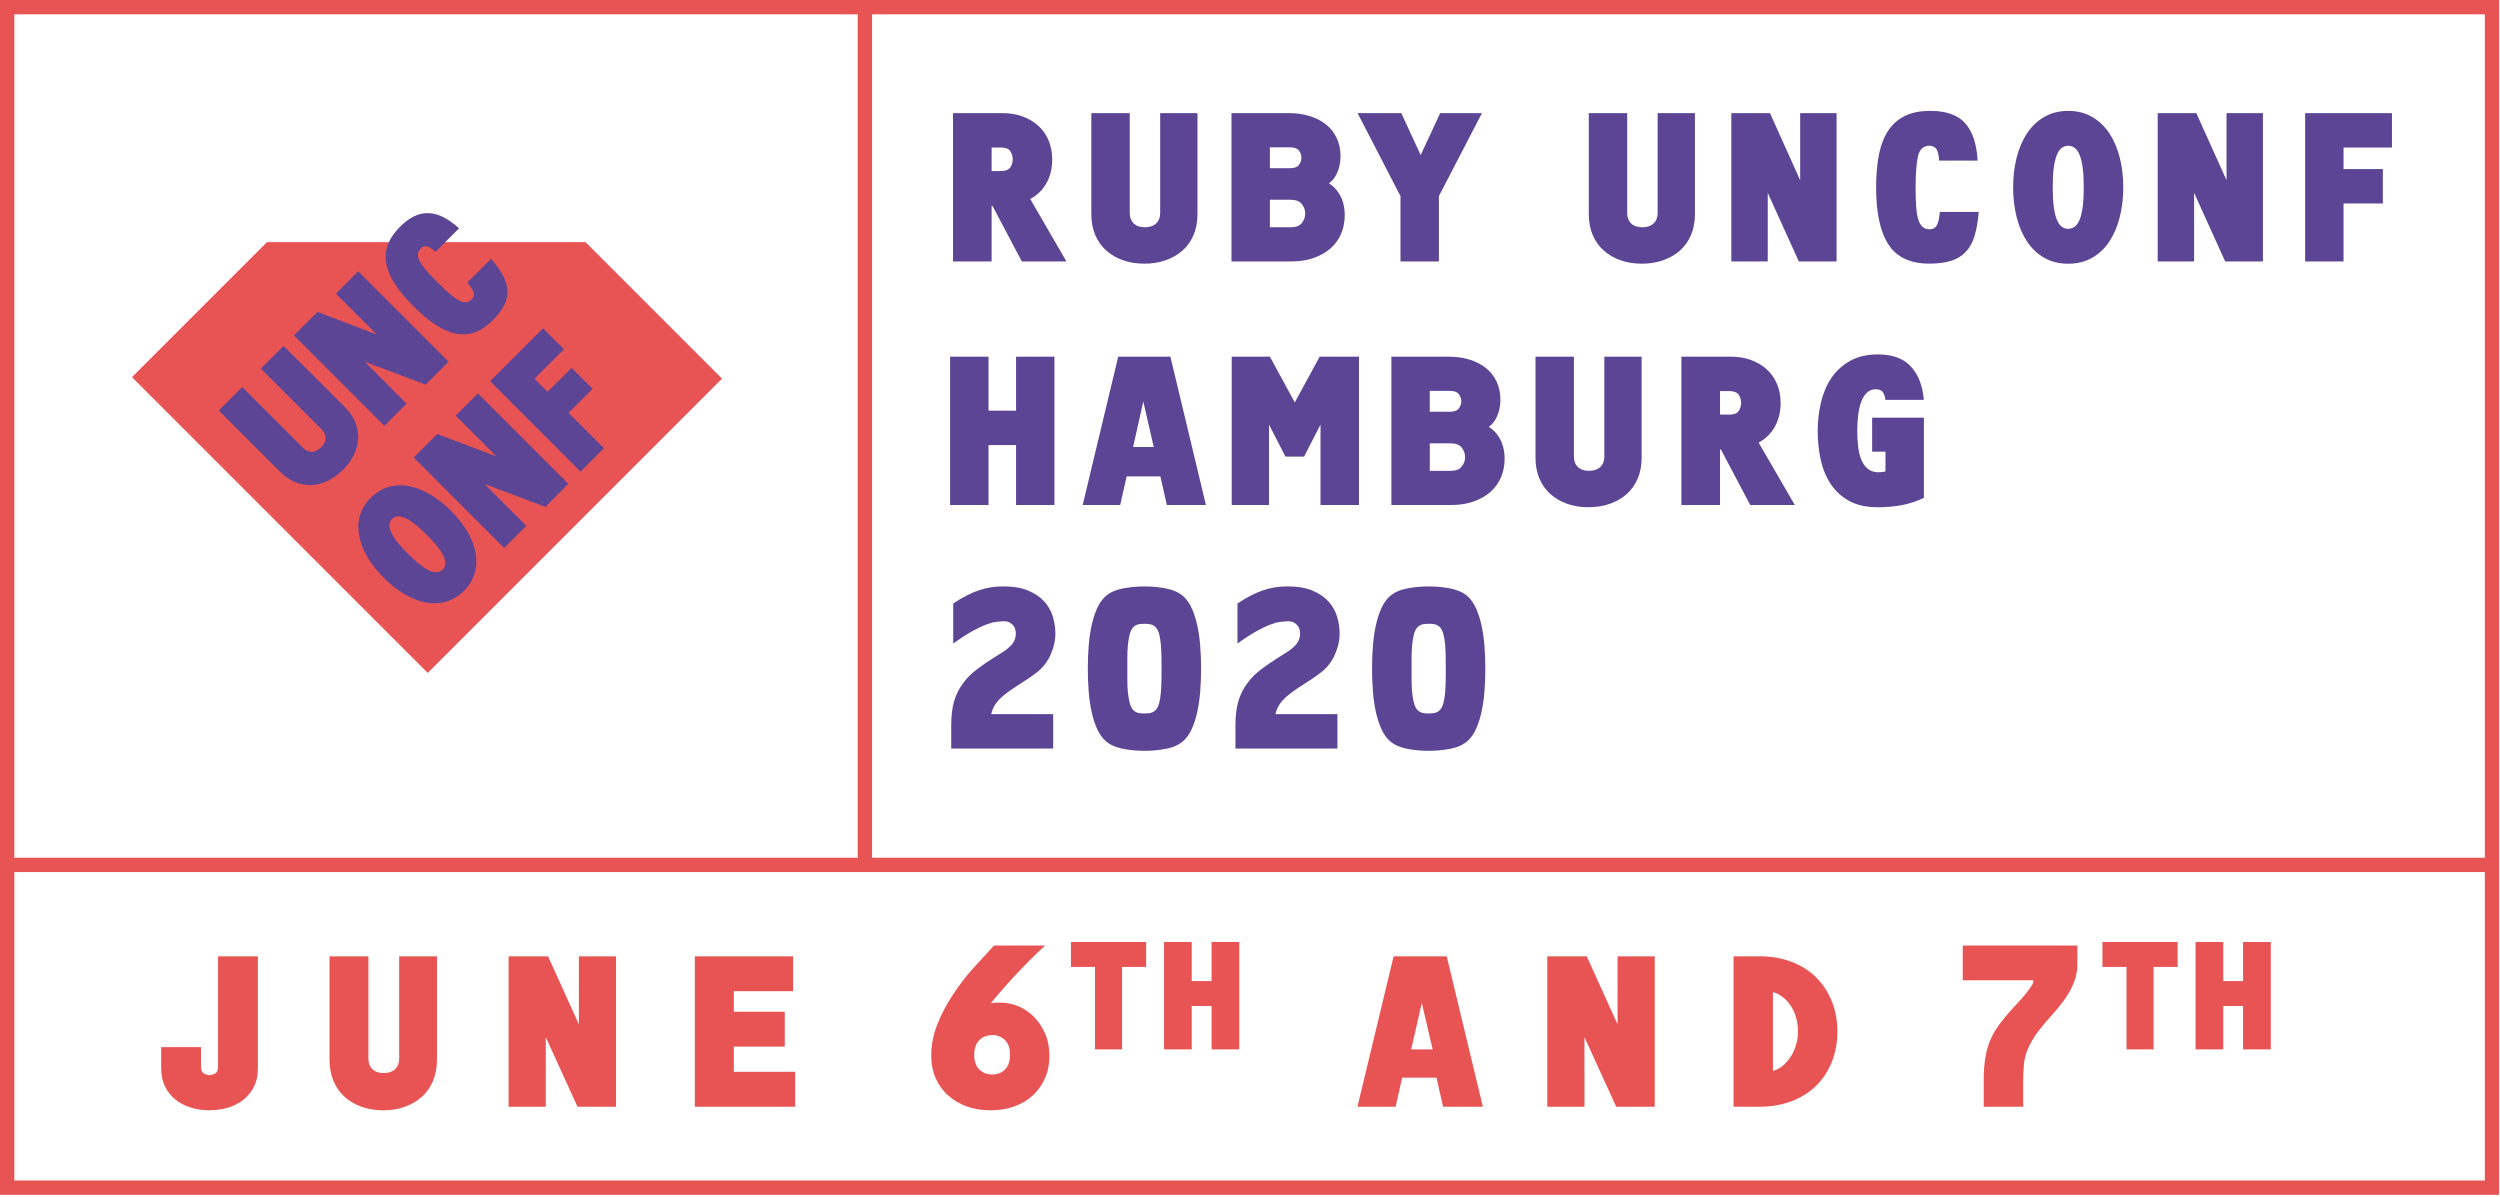
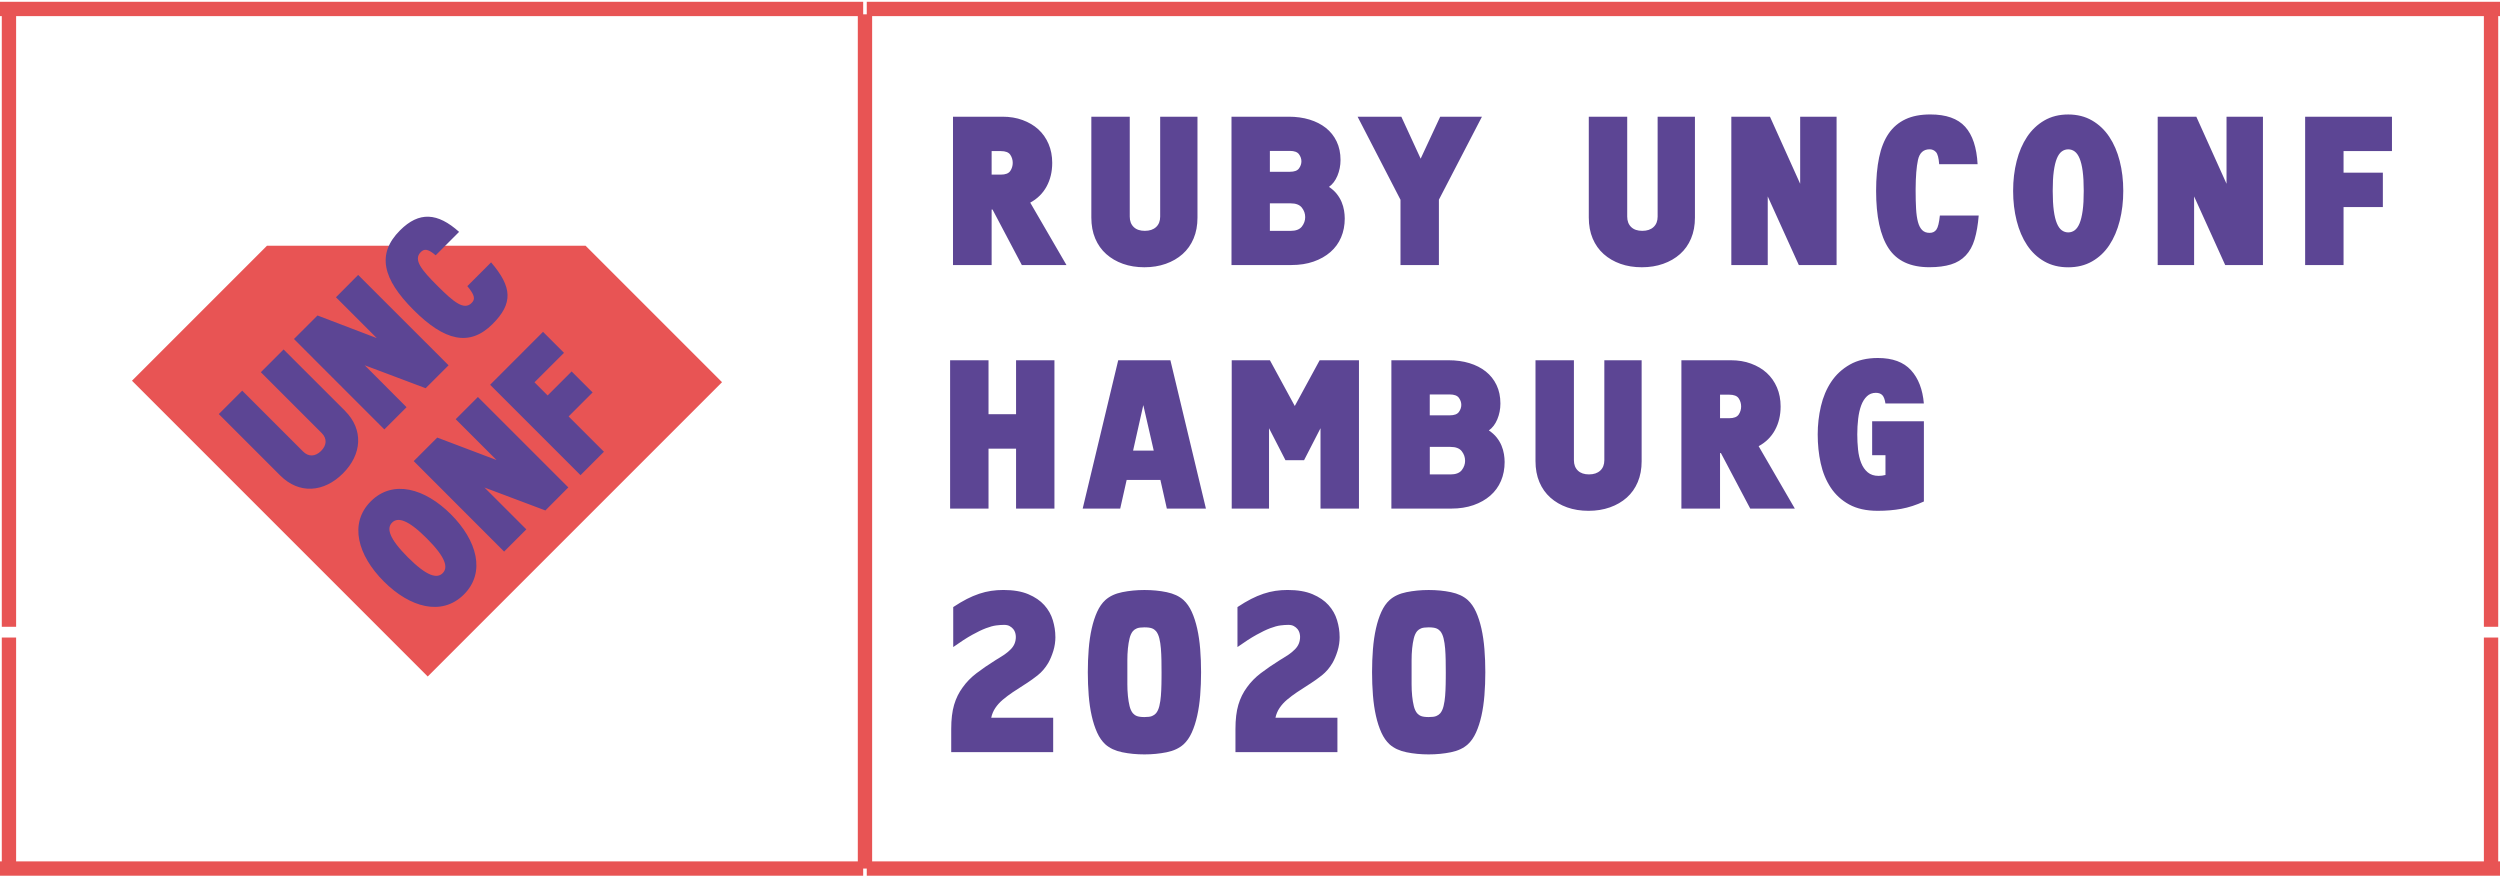
- <svg xmlns="http://www.w3.org/2000/svg" width="698" height="334" fill="none" fill-rule="evenodd">
-   <path d="M0 2h241.48M2 239.48V4m239.48-2h456.28M241.48 239.48V4m454.28 235.48V4M0 241.48h241.48M2 329.6v-86.12m239.48-2h456.28m-2 88.12v-86.12M0 331.6h241.48m0 0h456.28" stroke="#e85454" stroke-width="4" />
-   <path fill="#e85454" d="M74.55 67.6l-37.7 37.7 82.57 82.58 82.17-82.17-38.1-38.1z" />
-   <path d="M125.9 142.6c-7.25-7.25-16.2-9.8-22.37-3.63s-3.63 15.1 3.63 22.37 16.2 9.8 22.37 3.63 3.63-15.1-3.63-22.37zm-6.73 6.73c5.33 5.33 6 8.12 4.42 9.7s-4.38.9-9.7-4.42-6-8.12-4.42-9.7 4.38-.9 9.7 4.42zm39.5-14.25l-25.24-25.24-6.2 6.2 11.4 11.4-16.55-6.27-6.57 6.57L140.75 153l6.2-6.2-11.68-11.68 17 6.4 6.4-6.43zm-1.2-37.57l-5.86-5.86-14.77 14.78 25.24 25.24 6.54-6.54-9.86-9.86 6.7-6.7-5.86-5.86-6.7 6.7-3.67-3.67 8.24-8.23zm-61.13 16.2L79.18 96.57l-6.35 6.35 17 17c1.5 1.5 1.43 3.4-.2 5s-3.48 1.66-5 .15l-17-17-6.54 6.54 17.15 17.15c5.3 5.3 12.2 4.72 17.5-.57s5.86-12.2.57-17.5h.02zm28.9-12.72L100 75.76 93.8 82l11.4 11.4-16.55-6.32-6.58 6.57 25.24 25.24 6.2-6.2-11.67-11.7 17 6.4 6.4-6.4zm11.84-28.7l-6.6 6.6c2.2 2.64 2.2 3.7 1.2 4.7-2.12 2.12-4.95-.2-9.52-4.76s-6.8-7.33-4.68-9.45c.87-.87 1.9-1.06 4.16.9l6.54-6.54c-6-5.37-11.15-5.78-16.5-.42-6.57 6.58-4.87 13.56 3.78 22.22s15.64 10.35 22.07 3.93c5.78-5.78 5.48-10.32-.4-17.2h-.03zm145.674-27.82a3.99 3.99 0 0 0-.682-2.263c-.455-.682-1.343-1.023-2.666-1.023h-2.542v6.572h2.542c1.323 0 2.2-.34 2.666-1.023a3.99 3.99 0 0 0 .682-2.263zM285.296 73l-8.184-15.5h-.248V73h-10.788V31.584h13.826c2.025 0 3.896.3 5.6.93s3.183 1.488 4.402 2.604 2.17 2.47 2.852 4.06 1.023 3.358 1.023 5.3c0 2.48-.527 4.68-1.58 6.603s-2.573 3.42-4.557 4.495L297.758 73h-12.462zm49.042-13.268c0 2.2-.362 4.144-1.085 5.86s-1.746 3.162-3.07 4.34-2.893 2.087-4.712 2.728-3.803.96-5.952.96c-2.2 0-4.185-.32-5.983-.96s-3.358-1.55-4.68-2.728-2.346-2.625-3.07-4.34-1.085-3.668-1.085-5.86V31.584h10.726v27.9c0 1.24.372 2.2 1.116 2.914s1.777 1.054 3.1 1.054 2.366-.35 3.13-1.054 1.147-1.674 1.147-2.914v-27.9h10.416v28.148zm30.07-.124c0-.95-.3-1.83-.93-2.635s-1.674-1.2-3.162-1.2h-5.766v7.688h5.766c1.488 0 2.542-.403 3.162-1.2s.93-1.684.93-2.635zm-1.054-15.562c0-.703-.227-1.364-.682-1.984s-1.302-.93-2.542-.93h-5.58v5.828h5.58c1.24 0 2.087-.3 2.542-.93s.682-1.28.682-1.984zm12.1 15.934c0 1.943-.34 3.7-1.023 5.3s-1.674 2.955-2.976 4.092-2.873 2.025-4.712 2.666-3.896.96-6.17.96h-16.74V31.584h15.996c2.108 0 4.04.27 5.797.806s3.276 1.312 4.557 2.325 2.284 2.273 3.007 3.782 1.085 3.234 1.085 5.177c0 1.57-.3 3.038-.868 4.402s-1.364 2.397-2.356 3.1c.868.58 1.6 1.23 2.17 1.953s1.033 1.488 1.364 2.294a10.66 10.66 0 0 1 .682 2.387 13.99 13.99 0 0 1 .186 2.17zm26.288-5.208V73h-10.726V54.772L379.04 31.584h12.214l5.394 11.718 5.456-11.718h11.656l-12.028 23.188zm71.486 4.96c0 2.2-.362 4.144-1.085 5.86s-1.746 3.162-3.07 4.34-2.893 2.087-4.712 2.728-3.803.96-5.952.96c-2.2 0-4.185-.32-5.983-.96s-3.358-1.55-4.68-2.728-2.346-2.625-3.07-4.34-1.085-3.668-1.085-5.86V31.584h10.726v27.9c0 1.24.372 2.2 1.116 2.914s1.777 1.054 3.1 1.054 2.366-.35 3.13-1.054 1.147-1.674 1.147-2.914v-27.9h10.416v28.148zM502.234 73l-8.68-19.158V73h-10.168V31.584h10.788l8.432 18.724V31.584h10.168V73h-10.54zm50.22-13.826c-.207 2.604-.6 4.826-1.147 6.665s-1.385 3.338-2.48 4.495-2.47 1.994-4.123 2.5-3.658.775-6.014.775c-5.3 0-9.093-1.767-11.408-5.3s-3.472-8.876-3.472-16.027c0-3.555.28-6.665.837-9.33s1.447-4.888 2.666-6.665 2.8-3.1 4.712-4 4.226-1.333 6.913-1.333c4.423 0 7.667 1.147 9.734 3.44s3.224 5.776 3.472 10.447h-10.726c-.124-1.736-.424-2.862-.9-3.38a2.3 2.3 0 0 0-1.767-.775c-1.736 0-2.82.992-3.255 2.976-.413 1.9-.63 4.585-.65 8.087l-.001.53c0 1.86.04 3.524.124 5s.258 2.697.527 3.7.66 1.746 1.178 2.263 1.2.775 2.077.775c.827 0 1.457-.3 1.9-.93s.754-1.922.96-3.906h10.85zm29.326-6.882c0-2.2-.103-4.03-.3-5.518s-.496-2.676-.868-3.565-.827-1.53-1.364-1.922a2.98 2.98 0 0 0-1.798-.59 2.97 2.97 0 0 0-1.798.59c-.538.394-.992 1.033-1.364 1.922s-.66 2.077-.868 3.565-.3 3.327-.3 5.518.103 4.03.3 5.518.496 2.676.868 3.565.827 1.53 1.364 1.922a2.98 2.98 0 0 0 1.798.59 2.97 2.97 0 0 0 1.798-.59c.538-.394.992-1.033 1.364-1.922s.66-2.077.868-3.565.3-3.327.3-5.518zm11.036 0c0 2.976-.33 5.766-.992 8.37s-1.633 4.867-2.914 6.8-2.883 3.43-4.805 4.526-4.144 1.643-6.665 1.643-4.743-.548-6.665-1.643-3.524-2.604-4.805-4.526-2.253-4.185-2.914-6.8-.992-5.394-.992-8.37.33-5.756.992-8.34 1.633-4.836 2.914-6.758 2.883-3.44 4.805-4.557 4.144-1.674 6.665-1.674 4.743.558 6.665 1.674 3.524 2.635 4.805 4.557 2.253 4.175 2.914 6.758.992 5.363.992 8.34zM621.274 73l-8.68-19.158V73h-10.168V31.584h10.788l8.432 18.724V31.584h10.168V73h-10.54zm33.046-31.806v6.014h10.974v9.6H654.32V73h-10.726V31.584h24.242v9.6H654.32zM283.684 141v-16.74h-7.688V141H265.27V99.584h10.726v15.066h7.688V99.584H294.4V141h-10.726zm35.526-28.892l-2.852 12.7h5.766l-2.914-12.7zM325.782 141l-1.798-7.998h-9.424L312.762 141h-10.478l9.92-41.416h14.57l9.92 41.416h-10.912zm42.904 0v-22.444l-4.588 8.928H358.9l-4.588-8.928V141h-10.416V99.584h10.664l6.944 12.772 6.944-12.772h10.974V141h-10.726zm40.362-13.392c0-.95-.3-1.83-.93-2.635s-1.674-1.2-3.162-1.2H399.2v7.688h5.766c1.488 0 2.542-.403 3.162-1.2s.93-1.684.93-2.635zm-1.054-15.562c0-.703-.227-1.364-.682-1.984s-1.302-.93-2.542-.93h-5.58v5.828h5.58c1.24 0 2.087-.3 2.542-.93s.682-1.28.682-1.984zm12.1 15.934c0 1.943-.34 3.7-1.023 5.3s-1.674 2.955-2.976 4.092-2.873 2.025-4.712 2.666-3.896.96-6.17.96h-16.74V99.584h15.996c2.108 0 4.04.27 5.797.806s3.276 1.312 4.557 2.325 2.284 2.273 3.007 3.782 1.085 3.234 1.085 5.177c0 1.57-.3 3.038-.868 4.402s-1.364 2.397-2.356 3.1c.868.58 1.6 1.23 2.17 1.953s1.033 1.488 1.364 2.294a10.66 10.66 0 0 1 .682 2.387 13.99 13.99 0 0 1 .186 2.17zm38.254-.248c0 2.2-.362 4.144-1.085 5.86s-1.746 3.162-3.07 4.34-2.893 2.087-4.712 2.728-3.803.96-5.952.96c-2.2 0-4.185-.32-5.983-.96s-3.358-1.55-4.68-2.728-2.346-2.625-3.07-4.34-1.085-3.668-1.085-5.86V99.584h10.726v27.9c0 1.24.372 2.2 1.116 2.914s1.777 1.054 3.1 1.054 2.366-.35 3.13-1.054 1.147-1.674 1.147-2.914v-27.9h10.416v28.148zm27.776-15.252a3.99 3.99 0 0 0-.682-2.263c-.455-.682-1.343-1.023-2.666-1.023h-2.542v6.572h2.542c1.323 0 2.2-.34 2.666-1.023a3.99 3.99 0 0 0 .682-2.263zm2.542 28.52l-8.184-15.5h-.248V141h-10.788V99.584h13.826c2.025 0 3.896.3 5.6.93s3.183 1.488 4.402 2.604 2.17 2.47 2.852 4.06 1.023 3.358 1.023 5.3c0 2.48-.527 4.68-1.58 6.603s-2.573 3.42-4.557 4.495L501.118 141h-12.462zm48.484-1.984c-2.15.992-4.247 1.674-6.293 2.046s-4.247.558-6.603.558c-3.183 0-5.838-.6-7.967-1.767s-3.844-2.75-5.146-4.712-2.232-4.226-2.8-6.8-.837-5.25-.837-8.06a34.46 34.46 0 0 1 .899-7.874c.6-2.563 1.56-4.836 2.883-6.82s3.06-3.586 5.208-4.805 4.753-1.83 7.812-1.83c4.092 0 7.17 1.137 9.238 3.4s3.265 5.373 3.596 9.3h-10.726c-.165-1.116-.455-1.9-.868-2.325s-1.013-.65-1.798-.65c-.992 0-1.83.32-2.5.96s-1.22 1.498-1.612 2.573-.672 2.315-.837 3.72-.248 2.852-.248 4.34a40.76 40.76 0 0 0 .217 4.247c.145 1.385.434 2.625.868 3.72s1.044 1.974 1.83 2.635 1.798.992 3.038.992c.33 0 .65-.02.96-.062a8.75 8.75 0 0 0 .96-.186v-5.518h-3.72v-9.486h14.446v22.382zm-242.482 37.806a13.16 13.16 0 0 1-.589 3.937c-.393 1.26-.858 2.366-1.395 3.317-.827 1.405-1.83 2.573-3.007 3.503-.982.775-2.014 1.514-3.096 2.217l-.655.418-3.193 2.077c-1.013.682-1.932 1.374-2.76 2.077s-1.52 1.467-2.077 2.294-.94 1.736-1.147 2.728h17.298v9.6H265.58v-6.448c0-2.687.27-4.94.806-6.758s1.343-3.45 2.418-4.898c1.033-1.447 2.304-2.75 3.813-3.906s3.317-2.397 5.425-3.72l.87-.527a42.49 42.49 0 0 0 1.549-.992c.58-.393 1.157-.878 1.736-1.457.95-.95 1.426-2.108 1.426-3.472 0-.33-.052-.692-.155-1.085a2.86 2.86 0 0 0-.558-1.085c-.27-.33-.6-.6-1.023-.837s-.93-.34-1.55-.34c-.66 0-1.395.052-2.2.155s-1.757.362-2.852.775-2.387 1.033-3.875 1.86-3.245 1.963-5.27 3.4v-11.16c1.364-.9 2.635-1.664 3.813-2.263a25.15 25.15 0 0 1 3.441-1.457c1.116-.372 2.222-.64 3.317-.806s2.242-.248 3.44-.248c2.77 0 5.084.393 6.944 1.178s3.348 1.798 4.464 3.038 1.912 2.645 2.387 4.216.713 3.12.713 4.65zm29.636 9.858l-.03-3.348c-.02-1.157-.072-2.253-.155-3.286s-.227-1.974-.434-2.82-.517-1.52-.93-2.015c-.3-.33-.66-.6-1.116-.775s-1.157-.28-2.108-.28-1.653.093-2.108.28-.827.444-1.116.775c-.413.496-.723 1.168-.93 2.015s-.362 1.788-.465 2.82a33.07 33.07 0 0 0-.155 3.286v6.696a33.07 33.07 0 0 0 .155 3.286c.103 1.033.258 1.974.465 2.82s.517 1.52.93 2.015c.3.33.66.6 1.116.775s1.157.28 2.108.28 1.653-.093 2.108-.28.827-.444 1.116-.775c.413-.496.723-1.168.93-2.015a18.12 18.12 0 0 0 .434-2.82c.084-1.032.134-2.13.155-3.286l.023-1.705.008-1.643zm11.036 0c0 2.232-.083 4.38-.248 6.448s-.444 3.978-.837 5.735-.9 3.317-1.52 4.68-1.385 2.46-2.294 3.286c-1.2 1.075-2.77 1.808-4.712 2.2s-4 .6-6.2.6-4.257-.196-6.2-.6-3.513-1.126-4.712-2.2c-.9-.827-1.674-1.922-2.294-3.286s-1.126-2.924-1.52-4.68-.672-3.668-.837-5.735-.248-4.216-.248-6.448.083-4.38.248-6.448.444-3.978.837-5.735.9-3.317 1.52-4.68 1.385-2.46 2.294-3.286c1.2-1.075 2.77-1.808 4.712-2.2s4-.6 6.2-.6 4.257.196 6.2.6 3.513 1.126 4.712 2.2c.9.827 1.674 1.922 2.294 3.286s1.126 2.924 1.52 4.68.672 3.668.837 5.735.248 4.216.248 6.448zm38.688-9.858a13.16 13.16 0 0 1-.589 3.937c-.393 1.26-.858 2.366-1.395 3.317-.827 1.405-1.83 2.573-3.007 3.503-.982.775-2.014 1.514-3.096 2.217l-.655.418-3.193 2.077c-1.013.682-1.932 1.374-2.76 2.077s-1.52 1.467-2.077 2.294-.94 1.736-1.147 2.728h17.298v9.6H344.94v-6.448c0-2.687.27-4.94.806-6.758s1.343-3.45 2.418-4.898c1.033-1.447 2.304-2.75 3.813-3.906s3.317-2.397 5.425-3.72l.87-.527a42.49 42.49 0 0 0 1.549-.992c.58-.393 1.157-.878 1.736-1.457.95-.95 1.426-2.108 1.426-3.472 0-.33-.052-.692-.155-1.085a2.86 2.86 0 0 0-.558-1.085c-.27-.33-.6-.6-1.023-.837s-.93-.34-1.55-.34c-.66 0-1.395.052-2.2.155s-1.757.362-2.852.775-2.387 1.033-3.875 1.86-3.245 1.963-5.27 3.4v-11.16c1.364-.9 2.635-1.664 3.813-2.263a25.15 25.15 0 0 1 3.441-1.457c1.116-.372 2.222-.64 3.317-.806s2.242-.248 3.44-.248c2.77 0 5.084.393 6.944 1.178s3.348 1.798 4.464 3.038 1.912 2.645 2.387 4.216.713 3.12.713 4.65zm29.636 9.858l-.03-3.348c-.02-1.157-.072-2.253-.155-3.286s-.227-1.974-.434-2.82-.517-1.52-.93-2.015c-.3-.33-.66-.6-1.116-.775s-1.157-.28-2.108-.28-1.653.093-2.108.28-.827.444-1.116.775c-.413.496-.723 1.168-.93 2.015s-.362 1.788-.465 2.82a33.07 33.07 0 0 0-.155 3.286v6.696a33.07 33.07 0 0 0 .155 3.286c.103 1.033.258 1.974.465 2.82s.517 1.52.93 2.015c.3.33.66.6 1.116.775s1.157.28 2.108.28 1.653-.093 2.108-.28.827-.444 1.116-.775c.413-.496.723-1.168.93-2.015a18.12 18.12 0 0 0 .434-2.82c.084-1.032.134-2.13.155-3.286l.023-1.705.008-1.643zm11.036 0c0 2.232-.083 4.38-.248 6.448s-.444 3.978-.837 5.735-.9 3.317-1.52 4.68-1.385 2.46-2.294 3.286c-1.2 1.075-2.77 1.808-4.712 2.2s-4 .6-6.2.6-4.257-.196-6.2-.6-3.513-1.126-4.712-2.2c-.9-.827-1.674-1.922-2.294-3.286s-1.126-2.924-1.52-4.68-.672-3.668-.837-5.735-.248-4.216-.248-6.448.083-4.38.248-6.448.444-3.978.837-5.735.9-3.317 1.52-4.68 1.385-2.46 2.294-3.286c1.2-1.075 2.77-1.808 4.712-2.2s4-.6 6.2-.6 4.257.196 6.2.6 3.513 1.126 4.712 2.2c.9.827 1.674 1.922 2.294 3.286s1.126 2.924 1.52 4.68.672 3.668.837 5.735.248 4.216.248 6.448z" fill="#5c4594" fill-rule="nonzero" />
-   <path d="M72 298.33c0 1.903-.354 3.573-1.06 5s-1.67 2.653-2.893 3.647-2.646 1.744-4.275 2.25-3.386.76-5.27.76-3.643-.254-5.27-.76-3.054-1.258-4.275-2.25-2.186-2.21-2.893-3.647-1.06-3.108-1.06-5v-5.962h11.12v5.454c0 .972.28 1.607.836 1.903s1.07.444 1.543.444.986-.148 1.543-.444.836-.93.836-1.903V267H72v31.33zm50-2.537c0 2.24-.366 4.24-1.098 5.993s-1.768 3.235-3.107 4.44-2.93 2.135-4.77 2.79-3.85.983-6.025.983c-2.218 0-4.236-.328-6.056-.983s-3.4-1.586-4.738-2.79-2.374-2.685-3.107-4.44S92 298.034 92 295.794V267h10.858v28.54c0 1.268.377 2.262 1.13 2.98s1.8 1.078 3.138 1.078 2.395-.36 3.17-1.078 1.16-1.712 1.16-2.98V267H122v28.794zM161.24 309l-8.86-19.428V309H142v-42h11.013l8.608 18.988V267H172v42h-10.76zm32.76 0v-42h27.434v9.746h-16.548v5.722h14.22v9.746h-14.22v7.042H222V309h-28zm88-14.5c0-1.8-.466-3.154-1.398-4.092S278.48 289 277.03 289s-2.65.47-3.602 1.408S272 292.7 272 294.5s.476 3.154 1.43 4.092S275.582 300 277.03 300s2.64-.47 3.57-1.408S282 296.3 282 294.5zm11 .314c0 2.27-.405 4.327-1.215 6.175a14.48 14.48 0 0 1-3.358 4.789c-1.428 1.344-3.155 2.384-5.18 3.12S278.994 310 276.564 310s-4.658-.368-6.683-1.103-3.773-1.775-5.244-3.12-2.61-2.94-3.422-4.79-1.215-3.907-1.215-6.175a23.77 23.77 0 0 1 1.631-8.633c1.087-2.815 2.505-5.545 4.253-8.192 1.705-2.647 3.592-5.136 5.66-7.467l5.98-6.522h14.262a155 155 0 0 0-7.93 7.877c-2.6 2.773-5.03 5.545-7.29 8.318.426-.168.906-.252 1.44-.252h1.503c1.62 0 3.23.336 4.828 1.008a13.4 13.4 0 0 1 4.317 2.93c1.28 1.28 2.324 2.846 3.134 4.695s1.215 3.928 1.215 6.238zm20.277-24.853V293h-7.553v-23.04H299V263h21v6.96h-6.723zM338.27 293v-12.126h-5.54V293H325v-30h7.73v10.913h5.54V263H346v30h-7.73zm263.006-23.04V293h-7.553v-23.04H587V263h21v6.96h-6.723zM626.27 293v-12.126h-5.54V293H613v-30h7.73v10.913h5.54V263H634v30h-7.73zm-229.302-13L394 293h6l-3.032-13zm5.933 29l-1.83-8.11h-9.586l-1.83 8.11H379l10.1-42h14.82l10.1 42h-11.1zm48.34 0l-8.86-19.428V309H432v-42h11.013l8.608 18.988V267H462v42h-10.76zM502 288c0-1.39-.18-2.697-.538-3.92s-.853-2.307-1.48-3.256-1.37-1.76-2.22-2.434-1.772-1.138-2.76-1.39v22c.987-.253 1.907-.738 2.76-1.454a11.32 11.32 0 0 0 2.221-2.529c.628-.97 1.122-2.065 1.48-3.287A13.17 13.17 0 0 0 502 288zm11 0c0 3.06-.51 5.868-1.526 8.425s-2.46 4.768-4.325 6.633-4.155 3.322-6.868 4.37-5.745 1.572-9.094 1.572H484v-42h7.186c3.35 0 6.38.524 9.094 1.572s5.003 2.515 6.868 4.4 3.307 4.108 4.325 6.665S513 284.982 513 288zm67-24v5.313c0 1.792-.34 3.5-1.018 5.125-.72 1.75-1.633 3.375-2.736 4.875-.98 1.333-2.11 2.716-3.393 4.148l-.488.54c-1.23 1.333-2.386 2.73-3.467 4.188s-1.983 3-2.704 4.625a14.91 14.91 0 0 0-1.145 4.688 62.43 62.43 0 0 0-.191 4.875V309h-11.006v-7.562c0-4.25.55-7.792 1.654-10.625.72-1.792 1.74-3.542 3.054-5.25 1.15-1.495 2.3-2.862 3.45-4.102l1.17-1.237c1.087-1.163 1.975-2.196 2.664-3.1l.36-.478c.625-.835 1.046-1.447 1.26-1.835.17-.333.254-.708.254-1.125H548V264h32z" fill="#e85454" fill-rule="nonzero" />
+ <svg xmlns="http://www.w3.org/2000/svg" width="698px" height="245px" viewBox="0 0 698 245" version="1.1">
+   <g id="Page-1" stroke="none" stroke-width="1" fill="none" fill-rule="evenodd">
+     <g id="2020" transform="translate(0, 2)">
+       <path d="M0,0.5 L241,0.5 M2.5,173 L2.5,2 M242,0.5 L698,0.5 M241.5,240.5 L241.5,2 M695.5,173 L695.5,2 M2.5,239 L2.5,176 M695.5,239 L695.5,176 M0,240.5 L241,240.5 M242,240.5 L698,240.5" id="Shape" stroke="#E85454" stroke-width="4" />
+       <polygon id="Path" fill="#E85454" fill-rule="nonzero" points="74.55 66.6 36.85 104.3 119.42 186.88 201.59 104.71 163.49 66.61" />
+       <path d="M125.9,141.6 C118.65,134.35 109.7,131.8 103.53,137.97 C97.36,144.14 99.9,153.07 107.16,160.34 C114.42,167.61 123.36,170.14 129.53,163.97 C135.7,157.8 133.16,148.87 125.9,141.6 Z M119.17,148.33 C124.5,153.66 125.17,156.45 123.59,158.03 C122.01,159.61 119.21,158.93 113.89,153.61 C108.57,148.29 107.89,145.49 109.47,143.91 C111.05,142.33 113.85,143.01 119.17,148.33 Z M158.67,134.08 L133.43,108.84 L127.23,115.04 L138.63,126.44 L122.08,120.17 L115.51,126.74 L140.75,152 L146.95,145.8 L135.27,134.12 L152.27,140.52 L158.67,134.09 L158.67,134.08 Z M157.47,96.51 L151.61,90.65 L136.84,105.43 L162.08,130.67 L168.62,124.13 L158.76,114.27 L165.46,107.57 L159.6,101.71 L152.9,108.41 L149.23,104.74 L157.47,96.51 L157.47,96.51 Z M96.34,112.71 L79.18,95.57 L72.83,101.92 L89.83,118.92 C91.33,120.42 91.26,122.32 89.63,123.92 C88,125.52 86.15,125.58 84.63,124.07 L67.63,107.07 L61.09,113.61 L78.24,130.76 C83.54,136.06 90.44,135.48 95.74,130.19 C101.04,124.9 101.6,117.99 96.31,112.69 L96.33,112.69 L96.34,112.71 Z M125.24,99.99 L100,74.76 L93.8,81 L105.2,92.4 L88.65,86.08 L82.07,92.65 L107.31,117.89 L113.51,111.69 L101.84,99.99 L118.84,106.39 L125.24,99.99 L125.24,99.99 Z M137.08,71.29 L130.48,77.89 C132.68,80.53 132.68,81.59 131.68,82.59 C129.56,84.71 126.73,82.39 122.16,77.83 C117.59,73.27 115.36,70.5 117.48,68.38 C118.35,67.51 119.38,67.32 121.64,69.28 L128.18,62.74 C122.18,57.37 117.03,56.96 111.68,62.32 C105.11,68.9 106.81,75.88 115.46,84.54 C124.11,93.2 131.1,94.89 137.53,88.47 C143.31,82.69 143.01,78.15 137.13,71.27 L137.1,71.27 L137.08,71.29 Z M282.754,43.47 C282.76,42.664 282.523,41.875 282.072,41.207 C281.617,40.525 280.729,40.184 279.406,40.184 L276.864,40.184 L276.864,46.756 L279.406,46.756 C280.729,46.756 281.606,46.416 282.072,45.733 C282.523,45.065 282.76,44.276 282.754,43.47 L282.754,43.47 Z M285.296,72 L277.112,56.5 L276.864,56.5 L276.864,72 L266.076,72 L266.076,30.584 L279.902,30.584 C281.927,30.584 283.798,30.884 285.502,31.514 C287.206,32.144 288.685,33.002 289.904,34.118 C291.123,35.234 292.074,36.588 292.756,38.178 C293.438,39.768 293.779,41.536 293.779,43.478 C293.779,45.958 293.252,48.158 292.199,50.081 C291.146,52.004 289.626,53.501 287.642,54.576 L297.758,72 L285.296,72 Z M334.338,58.732 C334.338,60.932 333.976,62.876 333.253,64.592 C332.53,66.308 331.507,67.754 330.183,68.932 C328.859,70.11 327.29,71.019 325.471,71.66 C323.652,72.301 321.668,72.62 319.519,72.62 C317.319,72.62 315.334,72.3 313.536,71.66 C311.738,71.02 310.178,70.11 308.856,68.932 C307.534,67.754 306.51,66.307 305.786,64.592 C305.062,62.877 304.701,60.924 304.701,58.732 L304.701,30.584 L315.427,30.584 L315.427,58.484 C315.427,59.724 315.799,60.684 316.543,61.398 C317.287,62.112 318.32,62.452 319.643,62.452 C320.966,62.452 322.009,62.102 322.773,61.398 C323.537,60.694 323.92,59.724 323.92,58.484 L323.92,30.584 L334.336,30.584 L334.336,58.732 L334.338,58.732 Z M364.408,58.608 C364.408,57.658 364.108,56.778 363.478,55.973 C362.848,55.168 361.804,54.773 360.316,54.773 L354.55,54.773 L354.55,62.461 L360.316,62.461 C361.804,62.461 362.858,62.058 363.478,61.261 C364.098,60.464 364.408,59.577 364.408,58.626 L364.408,58.608 Z M363.354,43.046 C363.354,42.343 363.127,41.682 362.672,41.062 C362.217,40.442 361.37,40.132 360.13,40.132 L354.55,40.132 L354.55,45.96 L360.13,45.96 C361.37,45.96 362.217,45.66 362.672,45.03 C363.127,44.4 363.354,43.75 363.354,43.046 Z M375.454,58.98 C375.454,60.923 375.114,62.68 374.431,64.28 C373.748,65.88 372.757,67.235 371.455,68.372 C370.153,69.509 368.582,70.397 366.743,71.038 C364.904,71.679 362.847,71.998 360.573,71.998 L343.833,71.998 L343.833,30.584 L359.829,30.584 C361.937,30.584 363.869,30.854 365.626,31.39 C367.383,31.926 368.902,32.702 370.183,33.715 C371.464,34.728 372.467,35.988 373.19,37.497 C373.913,39.006 374.275,40.731 374.275,42.674 C374.275,44.244 373.975,45.712 373.407,47.076 C372.839,48.44 372.043,49.473 371.051,50.176 C371.919,50.756 372.651,51.406 373.221,52.129 C373.791,52.852 374.254,53.617 374.585,54.423 C374.905,55.189 375.133,55.99 375.267,56.81 C375.385,57.527 375.447,58.253 375.453,58.98 L375.454,58.98 Z M401.742,53.772 L401.742,72 L391.016,72 L391.016,53.772 L379.04,30.584 L391.254,30.584 L396.648,42.302 L402.104,30.584 L413.76,30.584 L401.732,53.772 L401.742,53.772 Z M473.228,58.732 C473.228,60.932 472.866,62.876 472.143,64.592 C471.42,66.308 470.397,67.754 469.073,68.932 C467.749,70.11 466.18,71.019 464.361,71.66 C462.542,72.301 460.558,72.62 458.409,72.62 C456.209,72.62 454.224,72.3 452.426,71.66 C450.628,71.02 449.068,70.11 447.746,68.932 C446.424,67.754 445.4,66.307 444.676,64.592 C443.952,62.877 443.591,60.924 443.591,58.732 L443.591,30.584 L454.317,30.584 L454.317,58.484 C454.317,59.724 454.689,60.684 455.433,61.398 C456.177,62.112 457.21,62.452 458.533,62.452 C459.856,62.452 460.899,62.102 461.663,61.398 C462.427,60.694 462.81,59.724 462.81,58.484 L462.81,30.584 L473.226,30.584 L473.226,58.732 L473.228,58.732 Z M502.234,72 L493.554,52.842 L493.554,72 L483.386,72 L483.386,30.584 L494.174,30.584 L502.606,49.308 L502.606,30.584 L512.774,30.584 L512.774,72 L502.234,72 Z M552.454,58.174 C552.247,60.778 551.854,63 551.307,64.839 C550.76,66.678 549.922,68.177 548.827,69.334 C547.732,70.491 546.357,71.328 544.704,71.834 C543.051,72.34 541.046,72.609 538.69,72.609 C533.39,72.609 529.597,70.842 527.282,67.309 C524.967,63.776 523.81,58.433 523.81,51.282 C523.81,47.727 524.09,44.617 524.647,41.952 C525.204,39.287 526.094,37.064 527.313,35.287 C528.532,33.51 530.113,32.187 532.025,31.287 C533.937,30.387 536.251,29.954 538.938,29.954 C543.361,29.954 546.605,31.101 548.672,33.394 C550.739,35.687 551.896,39.17 552.144,43.841 L541.418,43.841 C541.294,42.105 540.994,40.979 540.518,40.461 C540.071,39.956 539.425,39.673 538.751,39.686 C537.015,39.686 535.931,40.678 535.496,42.662 C535.083,44.562 534.866,47.247 534.846,50.749 L534.845,51.279 C534.845,53.139 534.885,54.803 534.969,56.279 C535.053,57.755 535.227,58.976 535.496,59.979 C535.765,60.982 536.156,61.725 536.674,62.242 C537.192,62.759 537.874,63.017 538.751,63.017 C539.578,63.017 540.208,62.717 540.651,62.087 C541.094,61.457 541.405,60.165 541.611,58.181 L552.461,58.181 L552.454,58.174 Z M581.78,51.292 C581.78,49.092 581.677,47.262 581.48,45.774 C581.283,44.286 580.984,43.098 580.612,42.209 C580.24,41.32 579.785,40.679 579.248,40.287 C578.729,39.9 578.098,39.693 577.45,39.697 C576.802,39.692 576.171,39.9 575.652,40.287 C575.114,40.681 574.66,41.32 574.288,42.209 C573.916,43.098 573.628,44.286 573.42,45.774 C573.212,47.262 573.12,49.101 573.12,51.292 C573.12,53.483 573.223,55.322 573.42,56.81 C573.617,58.298 573.916,59.486 574.288,60.375 C574.66,61.264 575.115,61.905 575.652,62.297 C576.171,62.684 576.802,62.891 577.45,62.887 C578.098,62.892 578.729,62.684 579.248,62.297 C579.786,61.903 580.24,61.264 580.612,60.375 C580.984,59.486 581.272,58.298 581.48,56.81 C581.688,55.322 581.78,53.483 581.78,51.292 L581.78,51.292 Z M592.816,51.292 C592.816,54.268 592.486,57.058 591.824,59.662 C591.162,62.266 590.191,64.529 588.91,66.462 C587.629,68.395 586.027,69.892 584.105,70.988 C582.183,72.084 579.961,72.631 577.44,72.631 C574.919,72.631 572.697,72.083 570.775,70.988 C568.853,69.893 567.251,68.384 565.97,66.462 C564.689,64.54 563.717,62.277 563.056,59.662 C562.395,57.047 562.064,54.268 562.064,51.292 C562.064,48.316 562.394,45.536 563.056,42.952 C563.718,40.368 564.689,38.116 565.97,36.194 C567.251,34.272 568.853,32.754 570.775,31.637 C572.697,30.52 574.919,29.963 577.44,29.963 C579.961,29.963 582.183,30.521 584.105,31.637 C586.027,32.753 587.629,34.272 588.91,36.194 C590.191,38.116 591.163,40.369 591.824,42.952 C592.485,45.535 592.816,48.315 592.816,51.292 L592.816,51.292 Z M621.274,72 L612.594,52.842 L612.594,72 L602.426,72 L602.426,30.584 L613.214,30.584 L621.646,49.308 L621.646,30.584 L631.814,30.584 L631.814,72 L621.274,72 L621.274,72 Z M654.32,40.194 L654.32,46.208 L665.294,46.208 L665.294,55.808 L654.32,55.808 L654.32,72 L643.594,72 L643.594,30.584 L667.836,30.584 L667.836,40.184 L654.32,40.184 L654.32,40.194 Z M283.684,140 L283.684,123.26 L275.996,123.26 L275.996,140 L265.27,140 L265.27,98.584 L275.996,98.584 L275.996,113.65 L283.684,113.65 L283.684,98.584 L294.4,98.584 L294.4,140 L283.674,140 L283.684,140 Z M319.21,111.108 L316.358,123.808 L322.124,123.808 L319.21,111.108 L319.21,111.108 Z M325.782,140 L323.984,132.002 L314.56,132.002 L312.762,140 L302.284,140 L312.204,98.584 L326.774,98.584 L336.694,140 L325.782,140 L325.782,140 Z M368.686,140 L368.686,117.556 L364.098,126.484 L358.9,126.484 L354.312,117.556 L354.312,140 L343.896,140 L343.896,98.584 L354.56,98.584 L361.504,111.356 L368.448,98.584 L379.422,98.584 L379.422,140 L368.696,140 L368.686,140 Z M409.048,126.608 C409.048,125.658 408.748,124.778 408.118,123.973 C407.488,123.168 406.444,122.773 404.956,122.773 L399.2,122.773 L399.2,130.461 L404.966,130.461 C406.454,130.461 407.508,130.058 408.128,129.261 C408.748,128.464 409.058,127.577 409.058,126.626 L409.048,126.608 Z M407.994,111.046 C407.994,110.343 407.767,109.682 407.312,109.062 C406.857,108.442 406.01,108.132 404.77,108.132 L399.19,108.132 L399.19,113.96 L404.77,113.96 C406.01,113.96 406.857,113.66 407.312,113.03 C407.767,112.4 407.994,111.75 407.994,111.046 Z M420.094,126.98 C420.094,128.923 419.754,130.68 419.071,132.28 C418.388,133.88 417.397,135.235 416.095,136.372 C414.793,137.509 413.222,138.397 411.383,139.038 C409.544,139.679 407.487,139.998 405.213,139.998 L388.473,139.998 L388.473,98.584 L404.469,98.584 C406.577,98.584 408.509,98.854 410.266,99.39 C412.023,99.926 413.542,100.702 414.823,101.715 C416.104,102.728 417.107,103.988 417.83,105.497 C418.553,107.006 418.915,108.731 418.915,110.674 C418.915,112.244 418.615,113.712 418.047,115.076 C417.479,116.44 416.683,117.473 415.691,118.176 C416.559,118.756 417.291,119.406 417.861,120.129 C418.431,120.852 418.894,121.617 419.225,122.423 C419.545,123.189 419.773,123.99 419.907,124.81 C420.025,125.527 420.087,126.253 420.093,126.98 L420.094,126.98 Z M458.348,126.732 C458.348,128.932 457.986,130.876 457.263,132.592 C456.54,134.308 455.517,135.754 454.193,136.932 C452.869,138.11 451.3,139.019 449.481,139.66 C447.662,140.301 445.678,140.62 443.529,140.62 C441.329,140.62 439.344,140.3 437.546,139.66 C435.748,139.02 434.188,138.11 432.866,136.932 C431.544,135.754 430.52,134.307 429.796,132.592 C429.072,130.877 428.711,128.924 428.711,126.732 L428.711,98.584 L439.437,98.584 L439.437,126.484 C439.437,127.724 439.809,128.684 440.553,129.398 C441.297,130.112 442.33,130.452 443.653,130.452 C444.976,130.452 446.019,130.102 446.783,129.398 C447.547,128.694 447.93,127.724 447.93,126.484 L447.93,98.584 L458.346,98.584 L458.346,126.732 L458.348,126.732 Z M486.124,111.48 C486.13,110.674 485.893,109.885 485.442,109.217 C484.987,108.535 484.099,108.194 482.776,108.194 L480.234,108.194 L480.234,114.766 L482.776,114.766 C484.099,114.766 484.976,114.426 485.442,113.743 C485.893,113.075 486.13,112.286 486.124,111.48 L486.124,111.48 Z M488.666,140 L480.482,124.5 L480.234,124.5 L480.234,140 L469.446,140 L469.446,98.584 L483.272,98.584 C485.297,98.584 487.168,98.884 488.872,99.514 C490.576,100.144 492.055,101.002 493.274,102.118 C494.493,103.234 495.444,104.588 496.126,106.178 C496.808,107.768 497.149,109.536 497.149,111.478 C497.149,113.958 496.622,116.158 495.569,118.081 C494.516,120.004 492.996,121.501 491.012,122.576 L501.118,140 L488.656,140 L488.666,140 Z M537.15,138.016 C535,139.008 532.903,139.69 530.857,140.062 C528.811,140.434 526.61,140.62 524.254,140.62 C521.071,140.62 518.416,140.02 516.287,138.853 C514.158,137.686 512.443,136.103 511.141,134.141 C509.839,132.179 508.909,129.915 508.341,127.341 C507.773,124.767 507.504,122.091 507.504,119.281 C507.5,116.63 507.802,113.988 508.403,111.407 C509.003,108.844 509.963,106.571 511.286,104.587 C512.609,102.603 514.346,101.001 516.494,99.782 C518.642,98.563 521.247,97.952 524.306,97.952 C528.398,97.952 531.476,99.089 533.544,101.352 C535.612,103.615 536.809,106.725 537.14,110.652 L526.414,110.652 C526.249,109.536 525.959,108.752 525.546,108.327 C525.133,107.902 524.533,107.677 523.748,107.677 C522.756,107.677 521.918,107.997 521.248,108.637 C520.578,109.277 520.028,110.135 519.636,111.21 C519.244,112.285 518.964,113.525 518.799,114.93 C518.634,116.335 518.551,117.782 518.551,119.27 C518.549,120.688 518.622,122.106 518.768,123.517 C518.913,124.902 519.202,126.142 519.636,127.237 C520.07,128.332 520.68,129.211 521.466,129.872 C522.252,130.533 523.264,130.864 524.504,130.864 C524.834,130.864 525.154,130.844 525.464,130.802 C525.787,130.758 526.108,130.696 526.424,130.616 L526.424,125.098 L522.704,125.098 L522.704,115.612 L537.15,115.612 L537.15,137.994 L537.15,138.016 Z M294.668,175.822 C294.672,177.157 294.474,178.484 294.079,179.759 C293.686,181.019 293.221,182.125 292.684,183.076 C291.857,184.481 290.854,185.649 289.677,186.579 C288.695,187.354 287.663,188.093 286.581,188.796 L285.926,189.214 L282.733,191.291 C281.72,191.973 280.801,192.665 279.973,193.368 C279.145,194.071 278.453,194.835 277.896,195.662 C277.339,196.489 276.956,197.398 276.749,198.39 L294.047,198.39 L294.047,207.99 L265.58,207.99 L265.58,201.542 C265.58,198.855 265.85,196.602 266.386,194.784 C266.922,192.966 267.729,191.334 268.804,189.886 C269.837,188.439 271.108,187.136 272.617,185.98 C274.126,184.824 275.934,183.583 278.042,182.26 L278.912,181.733 C279.435,181.414 279.952,181.083 280.461,180.741 C281.041,180.348 281.618,179.863 282.197,179.284 C283.147,178.334 283.623,177.176 283.623,175.812 C283.623,175.482 283.571,175.12 283.468,174.727 C283.362,174.329 283.172,173.959 282.91,173.642 C282.64,173.312 282.31,173.042 281.887,172.805 C281.464,172.568 280.957,172.465 280.337,172.465 C279.677,172.465 278.942,172.517 278.137,172.62 C277.332,172.723 276.38,172.982 275.285,173.395 C274.19,173.808 272.898,174.428 271.41,175.255 C269.922,176.082 268.165,177.218 266.14,178.655 L266.14,167.495 C267.504,166.595 268.775,165.831 269.953,165.232 C271.062,164.662 272.212,164.175 273.394,163.775 C274.51,163.403 275.616,163.135 276.711,162.969 C277.806,162.803 278.953,162.721 280.151,162.721 C282.921,162.721 285.235,163.114 287.095,163.899 C288.955,164.684 290.443,165.697 291.559,166.937 C292.675,168.177 293.471,169.582 293.946,171.153 C294.421,172.724 294.659,174.273 294.659,175.803 L294.668,175.822 Z M324.304,185.68 L324.274,182.332 C324.254,181.175 324.202,180.079 324.119,179.046 C324.036,178.013 323.892,177.072 323.685,176.226 C323.478,175.38 323.168,174.706 322.755,174.211 C322.455,173.881 322.095,173.611 321.639,173.436 C321.183,173.261 320.482,173.156 319.531,173.156 C318.58,173.156 317.878,173.249 317.423,173.436 C316.968,173.623 316.596,173.88 316.307,174.211 C315.894,174.707 315.584,175.379 315.377,176.226 C315.17,177.073 315.015,178.014 314.912,179.046 C314.806,180.138 314.754,181.235 314.757,182.332 L314.757,189.028 C314.754,190.125 314.806,191.222 314.912,192.314 C315.015,193.347 315.17,194.288 315.377,195.134 C315.584,195.98 315.894,196.654 316.307,197.149 C316.607,197.479 316.967,197.749 317.423,197.924 C317.879,198.099 318.58,198.204 319.531,198.204 C320.482,198.204 321.184,198.111 321.639,197.924 C322.094,197.737 322.466,197.48 322.755,197.149 C323.168,196.653 323.478,195.981 323.685,195.134 C323.904,194.207 324.049,193.264 324.119,192.314 C324.203,191.282 324.253,190.184 324.274,189.028 L324.297,187.323 L324.305,185.68 L324.304,185.68 Z M335.34,185.68 C335.34,187.912 335.257,190.06 335.092,192.128 C334.927,194.196 334.648,196.106 334.255,197.863 C333.862,199.62 333.355,201.18 332.735,202.543 C332.115,203.906 331.35,205.003 330.441,205.829 C329.241,206.904 327.671,207.637 325.729,208.029 C323.787,208.421 321.729,208.629 319.529,208.629 C317.329,208.629 315.272,208.433 313.329,208.029 C311.386,207.625 309.816,206.903 308.617,205.829 C307.717,205.002 306.943,203.907 306.323,202.543 C305.703,201.179 305.197,199.619 304.803,197.863 C304.409,196.107 304.131,194.195 303.966,192.128 C303.801,190.061 303.718,187.912 303.718,185.68 C303.718,183.448 303.801,181.3 303.966,179.232 C304.131,177.164 304.41,175.254 304.803,173.497 C305.196,171.74 305.703,170.18 306.323,168.817 C306.943,167.454 307.708,166.357 308.617,165.531 C309.817,164.456 311.387,163.723 313.329,163.331 C315.271,162.939 317.329,162.731 319.529,162.731 C321.729,162.731 323.786,162.927 325.729,163.331 C327.672,163.735 329.242,164.457 330.441,165.531 C331.341,166.358 332.115,167.453 332.735,168.817 C333.355,170.181 333.861,171.741 334.255,173.497 C334.649,175.253 334.927,177.165 335.092,179.232 C335.257,181.299 335.34,183.448 335.34,185.68 Z M374.028,175.822 C374.032,177.157 373.834,178.484 373.439,179.759 C373.046,181.019 372.581,182.125 372.044,183.076 C371.217,184.481 370.214,185.649 369.037,186.579 C368.055,187.354 367.023,188.093 365.941,188.796 L365.286,189.214 L362.093,191.291 C361.08,191.973 360.161,192.665 359.333,193.368 C358.505,194.071 357.813,194.835 357.256,195.662 C356.699,196.489 356.316,197.398 356.109,198.39 L373.407,198.39 L373.407,207.99 L344.94,207.99 L344.94,201.542 C344.94,198.855 345.21,196.602 345.746,194.784 C346.282,192.966 347.089,191.334 348.164,189.886 C349.197,188.439 350.468,187.136 351.977,185.98 C353.486,184.824 355.294,183.583 357.402,182.26 L358.272,181.733 C358.795,181.414 359.312,181.083 359.821,180.741 C360.401,180.348 360.978,179.863 361.557,179.284 C362.507,178.334 362.983,177.176 362.983,175.812 C362.983,175.482 362.931,175.12 362.828,174.727 C362.722,174.329 362.532,173.959 362.27,173.642 C362,173.312 361.67,173.042 361.247,172.805 C360.824,172.568 360.317,172.465 359.697,172.465 C359.037,172.465 358.302,172.517 357.497,172.62 C356.692,172.723 355.74,172.982 354.645,173.395 C353.55,173.808 352.258,174.428 350.77,175.255 C349.282,176.082 347.525,177.218 345.5,178.655 L345.5,167.495 C346.864,166.595 348.135,165.831 349.313,165.232 C350.422,164.662 351.572,164.175 352.754,163.775 C353.87,163.403 354.976,163.135 356.071,162.969 C357.166,162.803 358.313,162.721 359.511,162.721 C362.281,162.721 364.595,163.114 366.455,163.899 C368.315,164.684 369.803,165.697 370.919,166.937 C372.035,168.177 372.831,169.582 373.306,171.153 C373.781,172.724 374.019,174.273 374.019,175.803 L374.028,175.822 Z M403.664,185.68 L403.634,182.332 C403.614,181.175 403.562,180.079 403.479,179.046 C403.396,178.013 403.252,177.072 403.045,176.226 C402.838,175.38 402.528,174.706 402.115,174.211 C401.815,173.881 401.455,173.611 400.999,173.436 C400.543,173.261 399.842,173.156 398.891,173.156 C397.94,173.156 397.238,173.249 396.783,173.436 C396.328,173.623 395.956,173.88 395.667,174.211 C395.254,174.707 394.944,175.379 394.737,176.226 C394.53,177.073 394.375,178.014 394.272,179.046 C394.166,180.138 394.114,181.235 394.117,182.332 L394.117,189.028 C394.114,190.125 394.166,191.222 394.272,192.314 C394.375,193.347 394.53,194.288 394.737,195.134 C394.944,195.98 395.254,196.654 395.667,197.149 C395.967,197.479 396.327,197.749 396.783,197.924 C397.239,198.099 397.94,198.204 398.891,198.204 C399.842,198.204 400.544,198.111 400.999,197.924 C401.454,197.737 401.826,197.48 402.115,197.149 C402.528,196.653 402.838,195.981 403.045,195.134 C403.264,194.207 403.409,193.264 403.479,192.314 C403.563,191.282 403.613,190.184 403.634,189.028 L403.657,187.323 L403.665,185.68 L403.664,185.68 Z M414.7,185.68 C414.7,187.912 414.617,190.06 414.452,192.128 C414.287,194.196 414.008,196.106 413.615,197.863 C413.222,199.62 412.715,201.18 412.095,202.543 C411.475,203.906 410.71,205.003 409.801,205.829 C408.601,206.904 407.031,207.637 405.089,208.029 C403.147,208.421 401.089,208.629 398.889,208.629 C396.689,208.629 394.632,208.433 392.689,208.029 C390.746,207.625 389.176,206.903 387.977,205.829 C387.077,205.002 386.303,203.907 385.683,202.543 C385.063,201.179 384.557,199.619 384.163,197.863 C383.769,196.107 383.491,194.195 383.326,192.128 C383.161,190.061 383.078,187.912 383.078,185.68 C383.078,183.448 383.161,181.3 383.326,179.232 C383.491,177.164 383.77,175.254 384.163,173.497 C384.556,171.74 385.063,170.18 385.683,168.817 C386.303,167.454 387.068,166.357 387.977,165.531 C389.177,164.456 390.747,163.723 392.689,163.331 C394.631,162.939 396.689,162.731 398.889,162.731 C401.089,162.731 403.146,162.927 405.089,163.331 C407.032,163.735 408.602,164.457 409.801,165.531 C410.701,166.358 411.475,167.453 412.095,168.817 C412.715,170.181 413.221,171.741 413.615,173.497 C414.009,175.253 414.287,177.165 414.452,179.232 C414.617,181.299 414.7,183.448 414.7,185.68 Z" id="Shape" fill="#5C4594" fill-rule="nonzero" />
+     </g>
+   </g>
</svg>
